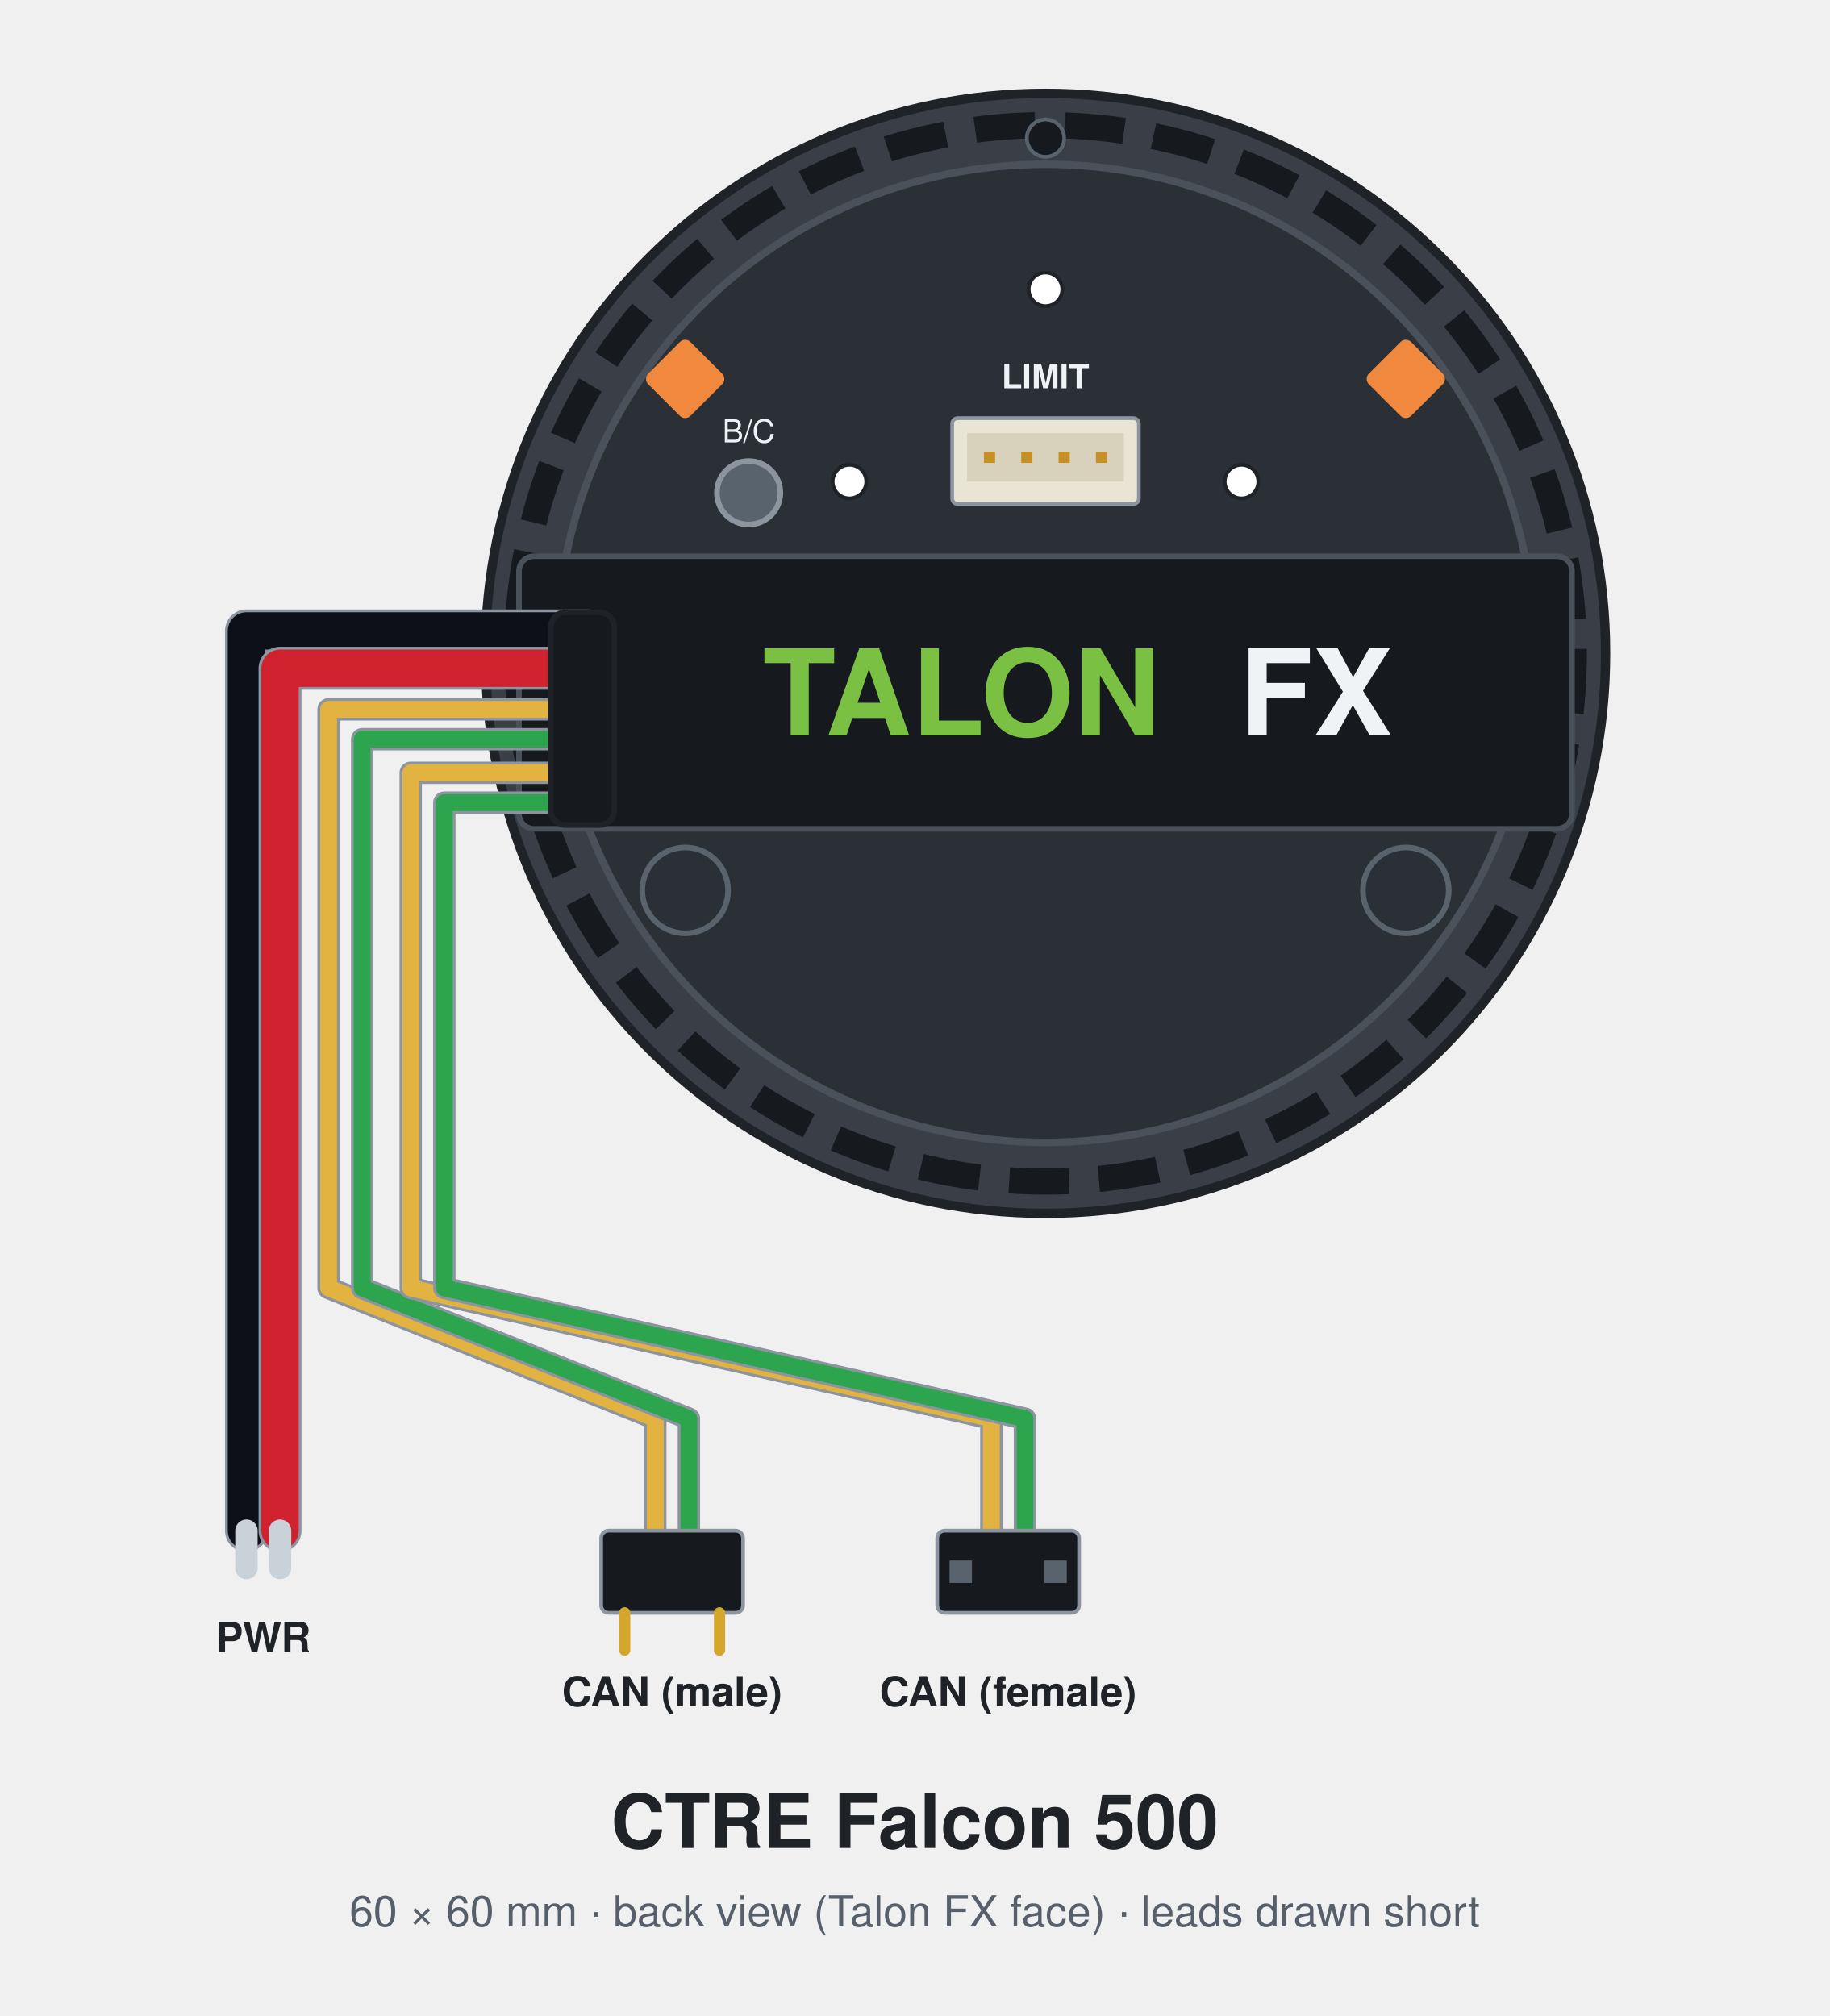
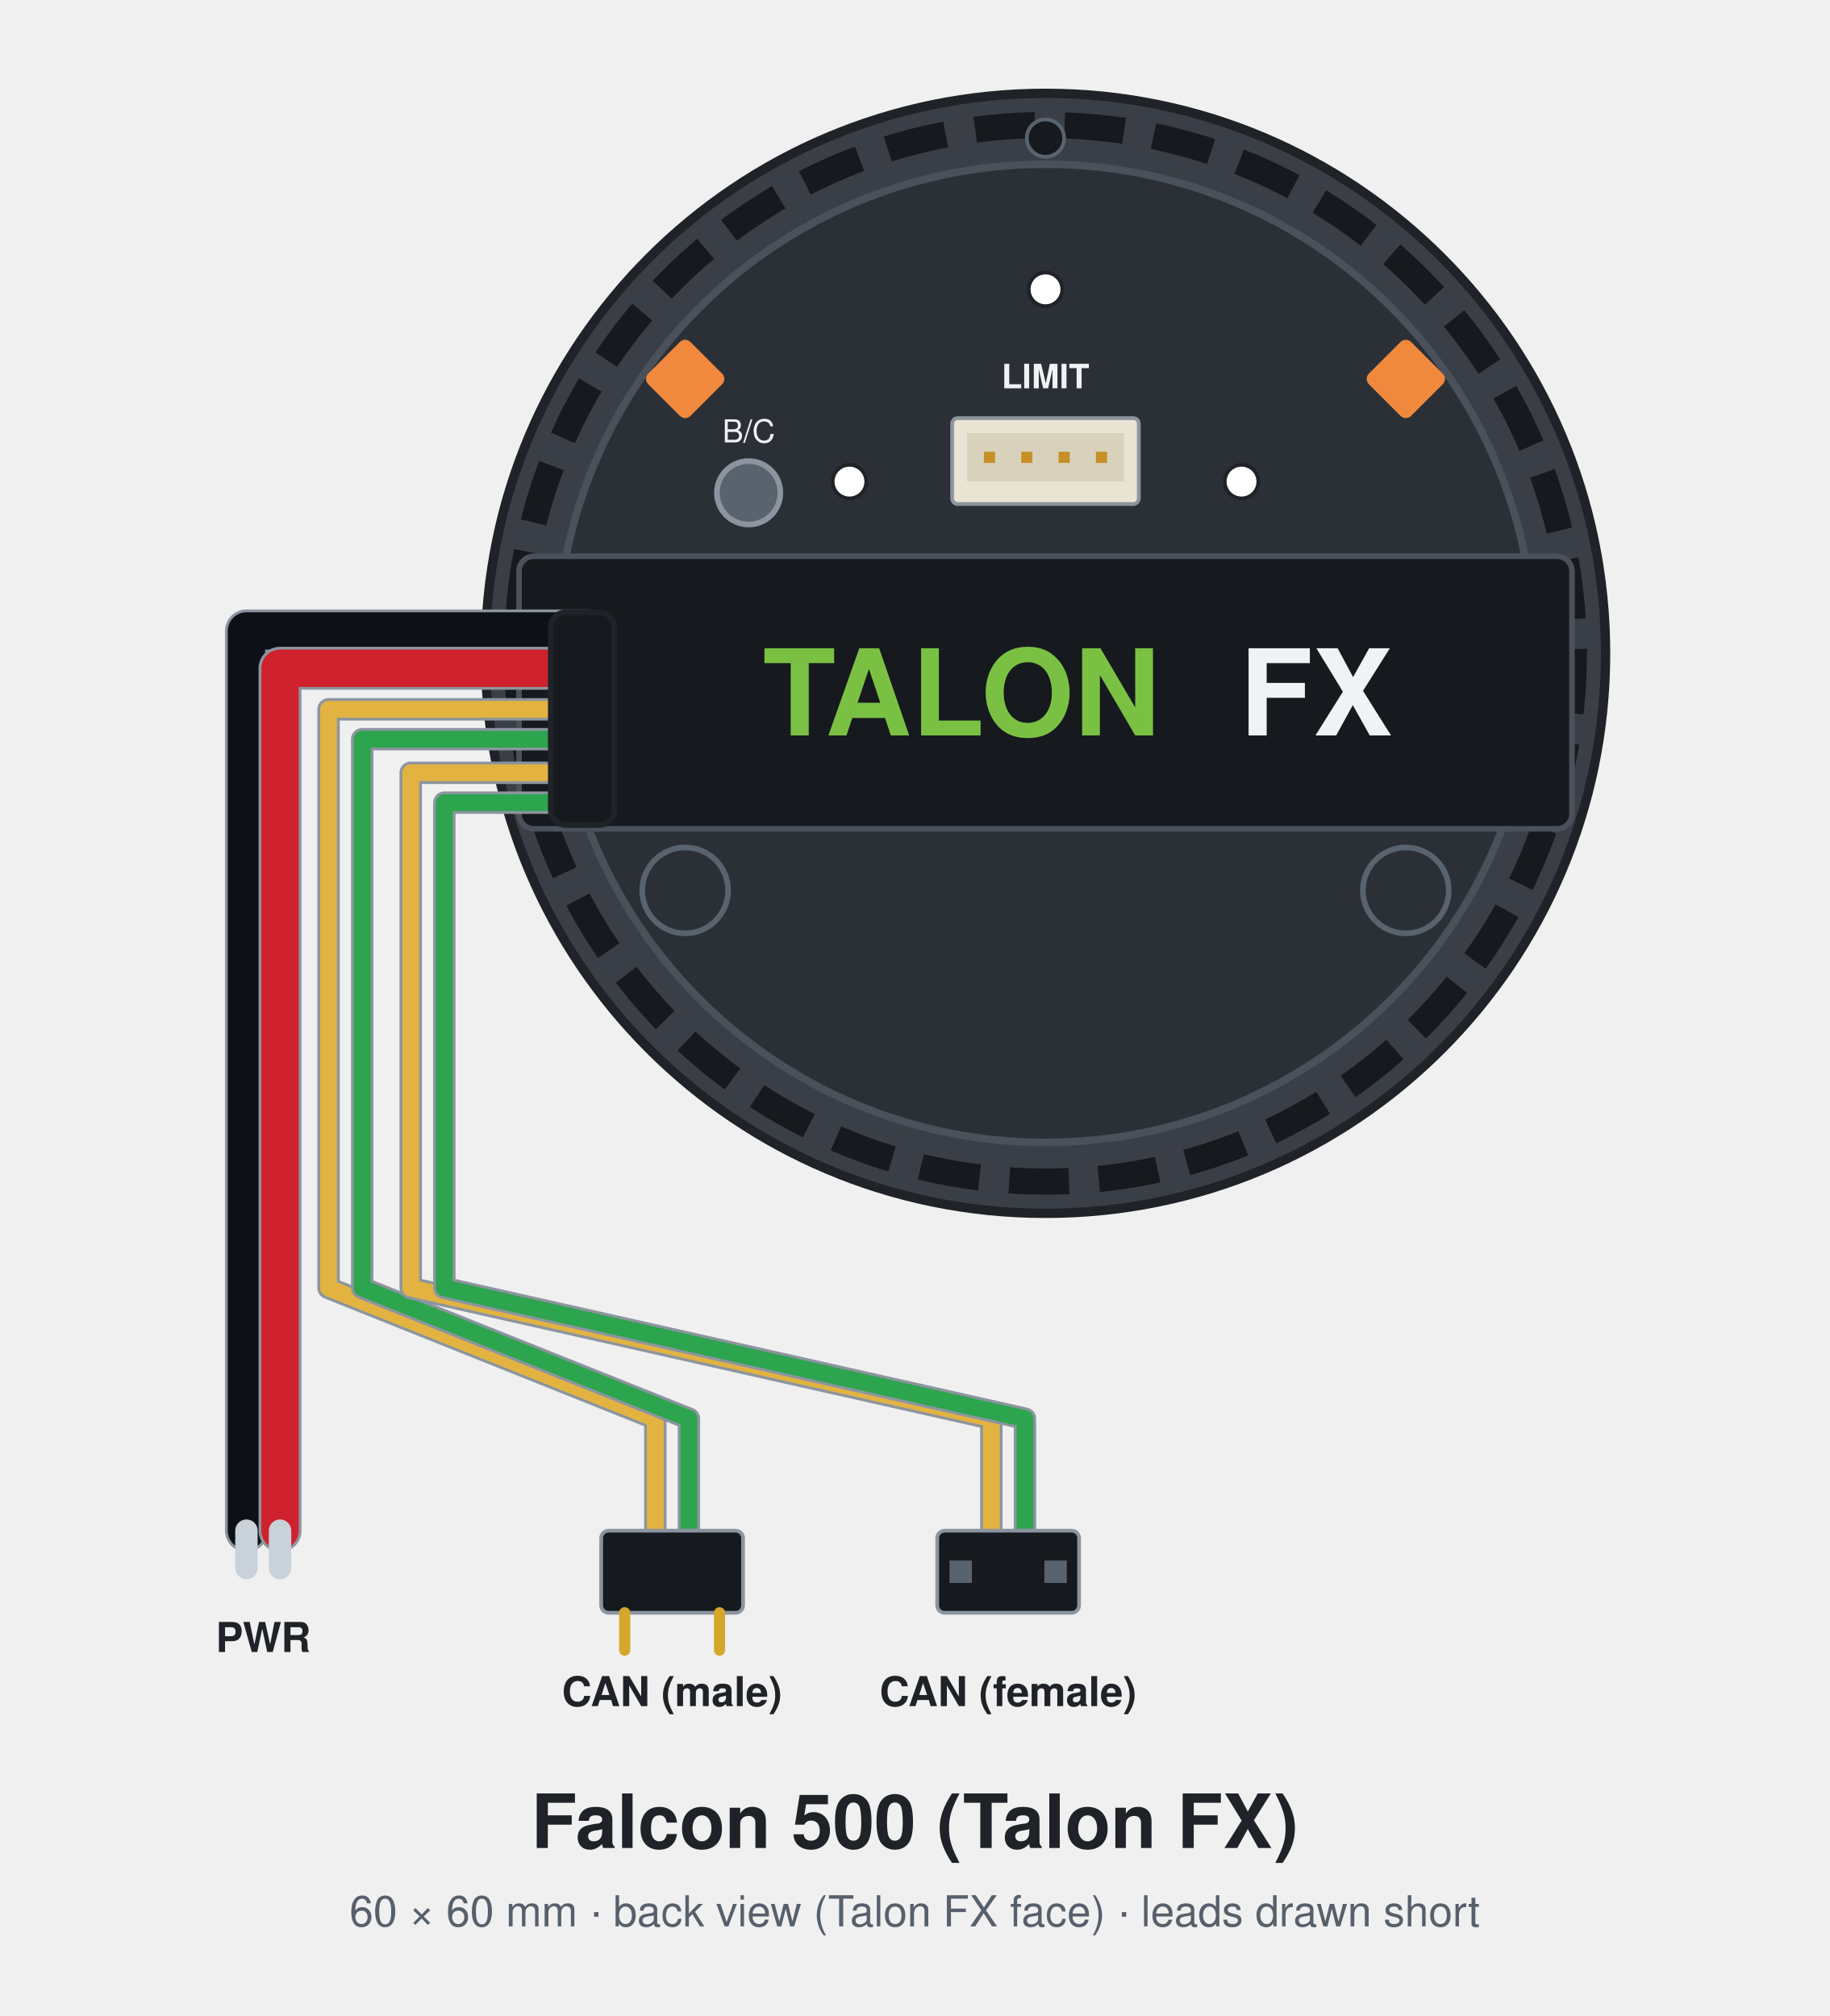
<svg xmlns="http://www.w3.org/2000/svg" viewBox="-56 -35 98 108" width="98mm" height="108mm" font-family="Helvetica, Arial, sans-serif">
  <circle cx="0" cy="0" r="30" fill="#3a3f47" stroke="#1f2328" stroke-width="0.5" />
  <circle cx="0" cy="0" r="28.3" fill="none" stroke="#16191d" stroke-width="1.4" stroke-dasharray="3.2 1.6" />
  <circle cx="0" cy="0" r="26.2" fill="#2b3036" stroke="#4a515b" stroke-width="0.4" />
  <circle cx="0" cy="-27.6" r="1" fill="#16191d" stroke="#59636e" stroke-width="0.2" />
  <rect x="-5" y="-12.6" width="10" height="4.6" rx="0.3" fill="#e9e4d4" stroke="#8c959f" stroke-width="0.2" />
  <rect x="-4.2" y="-11.8" width="8.4" height="2.6" rx="0" fill="#d8d2bd" />
  <rect x="-3.3" y="-10.8" width="0.6" height="0.6" rx="0" fill="#c69026" />
  <rect x="-1.3" y="-10.8" width="0.6" height="0.6" rx="0" fill="#c69026" />
  <rect x="0.7" y="-10.8" width="0.6" height="0.6" rx="0" fill="#c69026" />
  <rect x="2.7" y="-10.8" width="0.6" height="0.6" rx="0" fill="#c69026" />
  <circle cx="-10.5" cy="-9.2" r="0.9" fill="#ffffff" stroke="#1f2328" stroke-width="0.2" />
  <circle cx="10.5" cy="-9.2" r="0.9" fill="#ffffff" stroke="#1f2328" stroke-width="0.2" />
  <circle cx="0" cy="-19.5" r="0.9" fill="#ffffff" stroke="#1f2328" stroke-width="0.2" />
  <text x="0" y="-14.2" font-size="1.8" fill="#f0f3f6" text-anchor="middle" font-weight="bold">LIMIT</text>
  <rect x="-20.9" y="-16.3" width="3.2" height="3.2" rx="0.4" fill="#f0883e" transform="rotate(45 -19.3 -14.7)" />
  <rect x="17.7" y="-16.3" width="3.2" height="3.2" rx="0.4" fill="#f0883e" transform="rotate(45 19.3 -14.7)" />
  <circle cx="-15.9" cy="-8.6" r="1.7" fill="#59636e" stroke="#8c959f" stroke-width="0.3" />
  <text x="-15.9" y="-11.3" font-size="1.7" fill="#f0f3f6" text-anchor="middle">B/C</text>
  <rect x="-28.2" y="-5.2" width="56.4" height="14.6" rx="0.8" fill="#16191d" stroke="#4a515b" stroke-width="0.3" />
  <text x="-4.5" y="4.4" font-size="6.4" fill="#7ac143" text-anchor="middle" font-weight="bold">TALON</text>
  <text x="14.5" y="4.4" font-size="6.4" fill="#f0f3f6" text-anchor="middle" font-weight="bold">FX</text>
  <circle cx="-19.3" cy="12.7" r="2.3" fill="#2b3036" stroke="#59636e" stroke-width="0.3" />
  <circle cx="19.3" cy="12.7" r="2.3" fill="#2b3036" stroke="#59636e" stroke-width="0.3" />
  <path d="M -24.5 -1.2 L -42.8 -1.2 L -42.8 34 L -42.8 41 L -42.8 47" fill="none" stroke="#8c959f" stroke-width="2.3" stroke-linejoin="round" stroke-linecap="round" />
  <path d="M -24.5 -1.2 L -42.8 -1.2 L -42.8 34 L -42.8 41 L -42.8 47" fill="none" stroke="#0d1117" stroke-width="2" stroke-linejoin="round" stroke-linecap="round" />
  <path d="M -24.5 0.8 L -41 0.8 L -41 34 L -41 41 L -41 47" fill="none" stroke="#8c959f" stroke-width="2.3" stroke-linejoin="round" stroke-linecap="round" />
  <path d="M -24.5 0.8 L -41 0.8 L -41 34 L -41 41 L -41 47" fill="none" stroke="#cf222e" stroke-width="2" stroke-linejoin="round" stroke-linecap="round" />
  <path d="M -24.5 3 L -38.4 3 L -38.4 34 L -20.9 41 L -20.9 47" fill="none" stroke="#8c959f" stroke-width="1.2" stroke-linejoin="round" stroke-linecap="round" />
  <path d="M -24.5 3 L -38.4 3 L -38.4 34 L -20.9 41 L -20.9 47" fill="none" stroke="#e3b341" stroke-width="0.9" stroke-linejoin="round" stroke-linecap="round" />
  <path d="M -24.5 4.6 L -36.6 4.6 L -36.6 34 L -19.1 41 L -19.1 47" fill="none" stroke="#8c959f" stroke-width="1.2" stroke-linejoin="round" stroke-linecap="round" />
  <path d="M -24.5 4.6 L -36.6 4.6 L -36.6 34 L -19.1 41 L -19.1 47" fill="none" stroke="#2da44e" stroke-width="0.9" stroke-linejoin="round" stroke-linecap="round" />
  <path d="M -24.5 6.4 L -34 6.4 L -34 34 L -2.9 41 L -2.9 47" fill="none" stroke="#8c959f" stroke-width="1.2" stroke-linejoin="round" stroke-linecap="round" />
  <path d="M -24.5 6.4 L -34 6.4 L -34 34 L -2.9 41 L -2.9 47" fill="none" stroke="#e3b341" stroke-width="0.9" stroke-linejoin="round" stroke-linecap="round" />
  <path d="M -24.5 8 L -32.2 8 L -32.2 34 L -1.1 41 L -1.1 47" fill="none" stroke="#8c959f" stroke-width="1.2" stroke-linejoin="round" stroke-linecap="round" />
  <path d="M -24.5 8 L -32.2 8 L -32.2 34 L -1.1 41 L -1.1 47" fill="none" stroke="#2da44e" stroke-width="0.9" stroke-linejoin="round" stroke-linecap="round" />
  <path d="M -42.8 47 L -42.8 49" fill="none" stroke="#c9d1d9" stroke-width="1.2" stroke-linejoin="round" stroke-linecap="round" />
  <path d="M -41 47 L -41 49" fill="none" stroke="#c9d1d9" stroke-width="1.2" stroke-linejoin="round" stroke-linecap="round" />
  <rect x="-23.8" y="47" width="7.6" height="4.4" rx="0.4" fill="#16191d" stroke="#8c959f" stroke-width="0.2" />
  <path d="M -22.54 51.4 L -22.54 53.4" fill="none" stroke="#d4a72c" stroke-width="0.6" stroke-linejoin="round" stroke-linecap="round" />
  <path d="M -17.46 51.4 L -17.46 53.4" fill="none" stroke="#d4a72c" stroke-width="0.6" stroke-linejoin="round" stroke-linecap="round" />
  <rect x="-5.8" y="47" width="7.6" height="4.4" rx="0.4" fill="#16191d" stroke="#8c959f" stroke-width="0.2" />
  <rect x="-5.14" y="48.6" width="1.2" height="1.2" rx="0" fill="#59636e" />
  <rect x="-0.06" y="48.6" width="1.2" height="1.2" rx="0" fill="#59636e" />
  <rect x="-26.5" y="-2.2" width="3.4" height="11.4" rx="0.8" fill="#16191d" stroke="#1f2328" stroke-width="0.3" />
  <g class="lead-labels">
    <text x="-41.9" y="53.5" font-size="2.2" fill="#1f2328" text-anchor="middle" font-weight="bold">PWR</text>
    <text x="-20" y="56.4" font-size="2.2" fill="#1f2328" text-anchor="middle" font-weight="bold">CAN (male)</text>
    <text x="-2" y="56.4" font-size="2.2" fill="#1f2328" text-anchor="middle" font-weight="bold">CAN (female)</text>
  </g>
  <g class="caption">
-     <text x="-7" y="64" font-size="4" fill="#1f2328" text-anchor="middle" font-weight="bold">CTRE Falcon 500</text>
+     <text x="-7" y="64" font-size="4" fill="#1f2328" text-anchor="middle" font-weight="bold">Falcon 500 (Talon FX)</text>
    <text x="-7" y="68.2" font-size="2.3" fill="#57606a" text-anchor="middle">60 × 60 mm · back view (Talon FX face) · leads drawn short</text>
  </g>
  <g id="anchors">
    <circle class="anchor" id="anchor-pwr" data-kind="power" cx="-41.9" cy="49" r="1" fill="none" />
    <circle class="anchor" id="anchor-can_a" data-kind="can" cx="-20" cy="53.4" r="1" fill="none" />
    <circle class="anchor" id="anchor-can_b" data-kind="can" cx="-2" cy="51.4" r="1" fill="none" />
    <circle class="anchor" id="anchor-limit_switch" data-kind="signal" cx="0" cy="-12.6" r="1" fill="none" />
  </g>
</svg>
